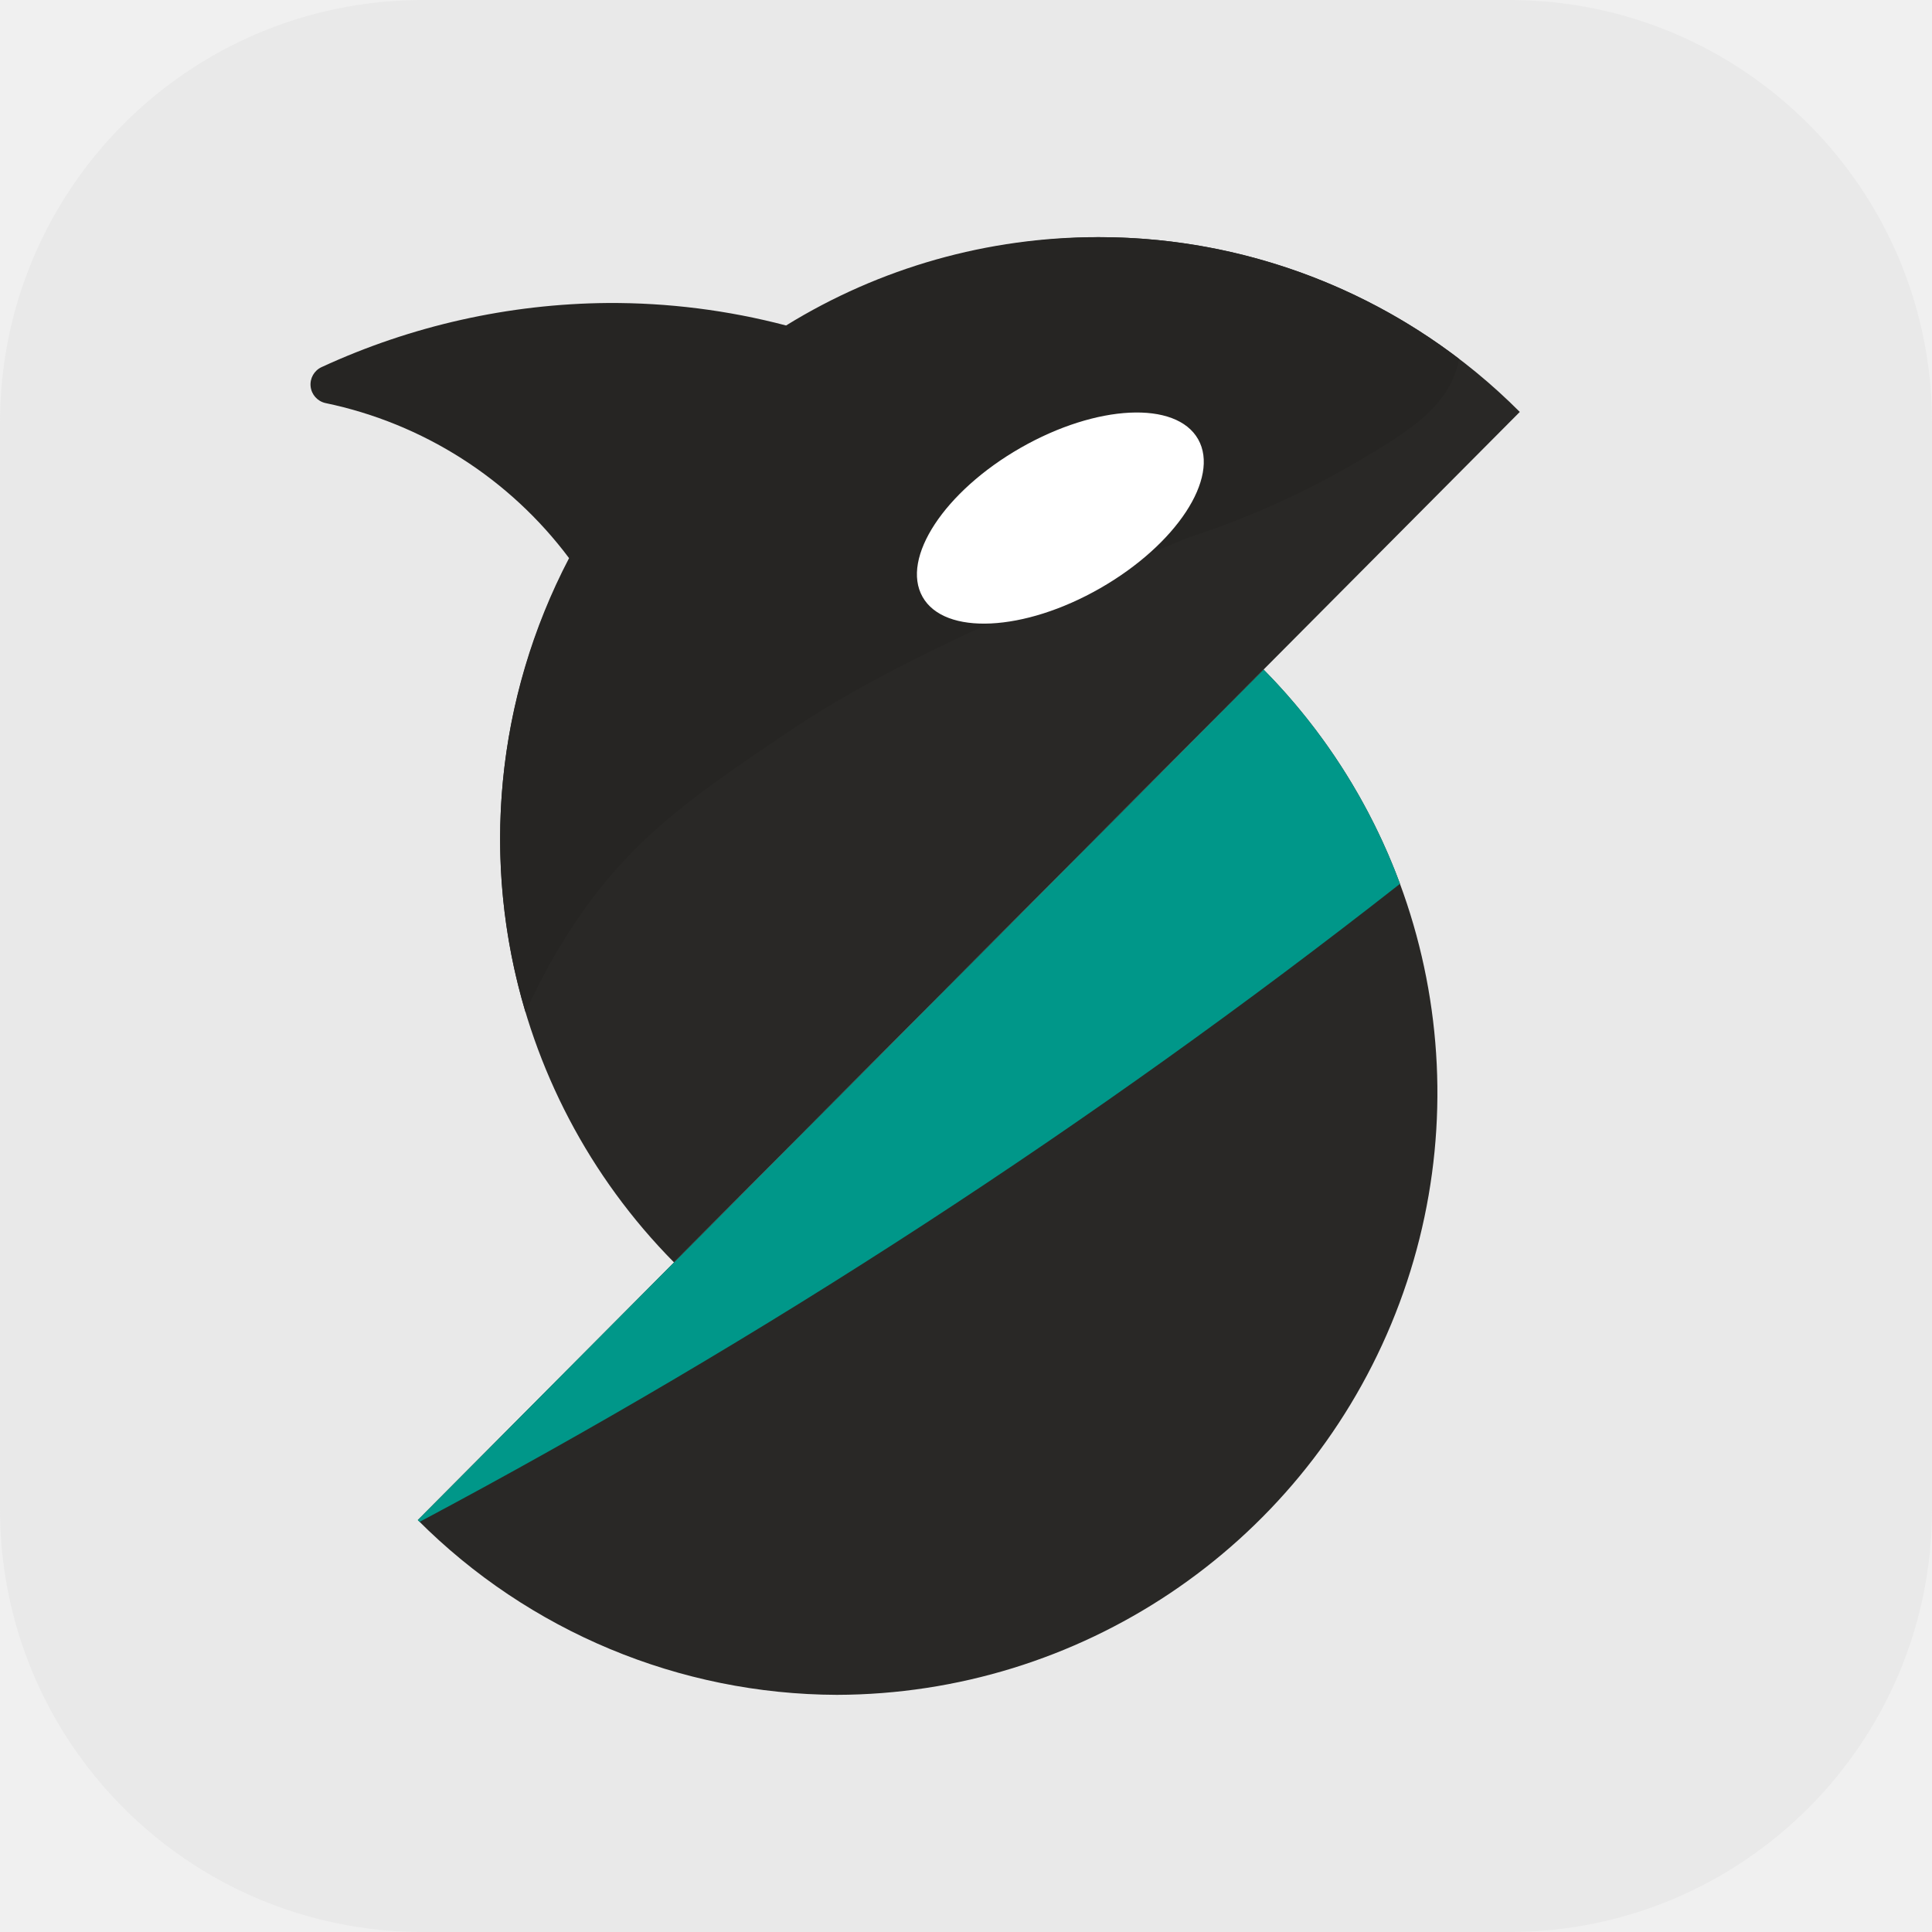
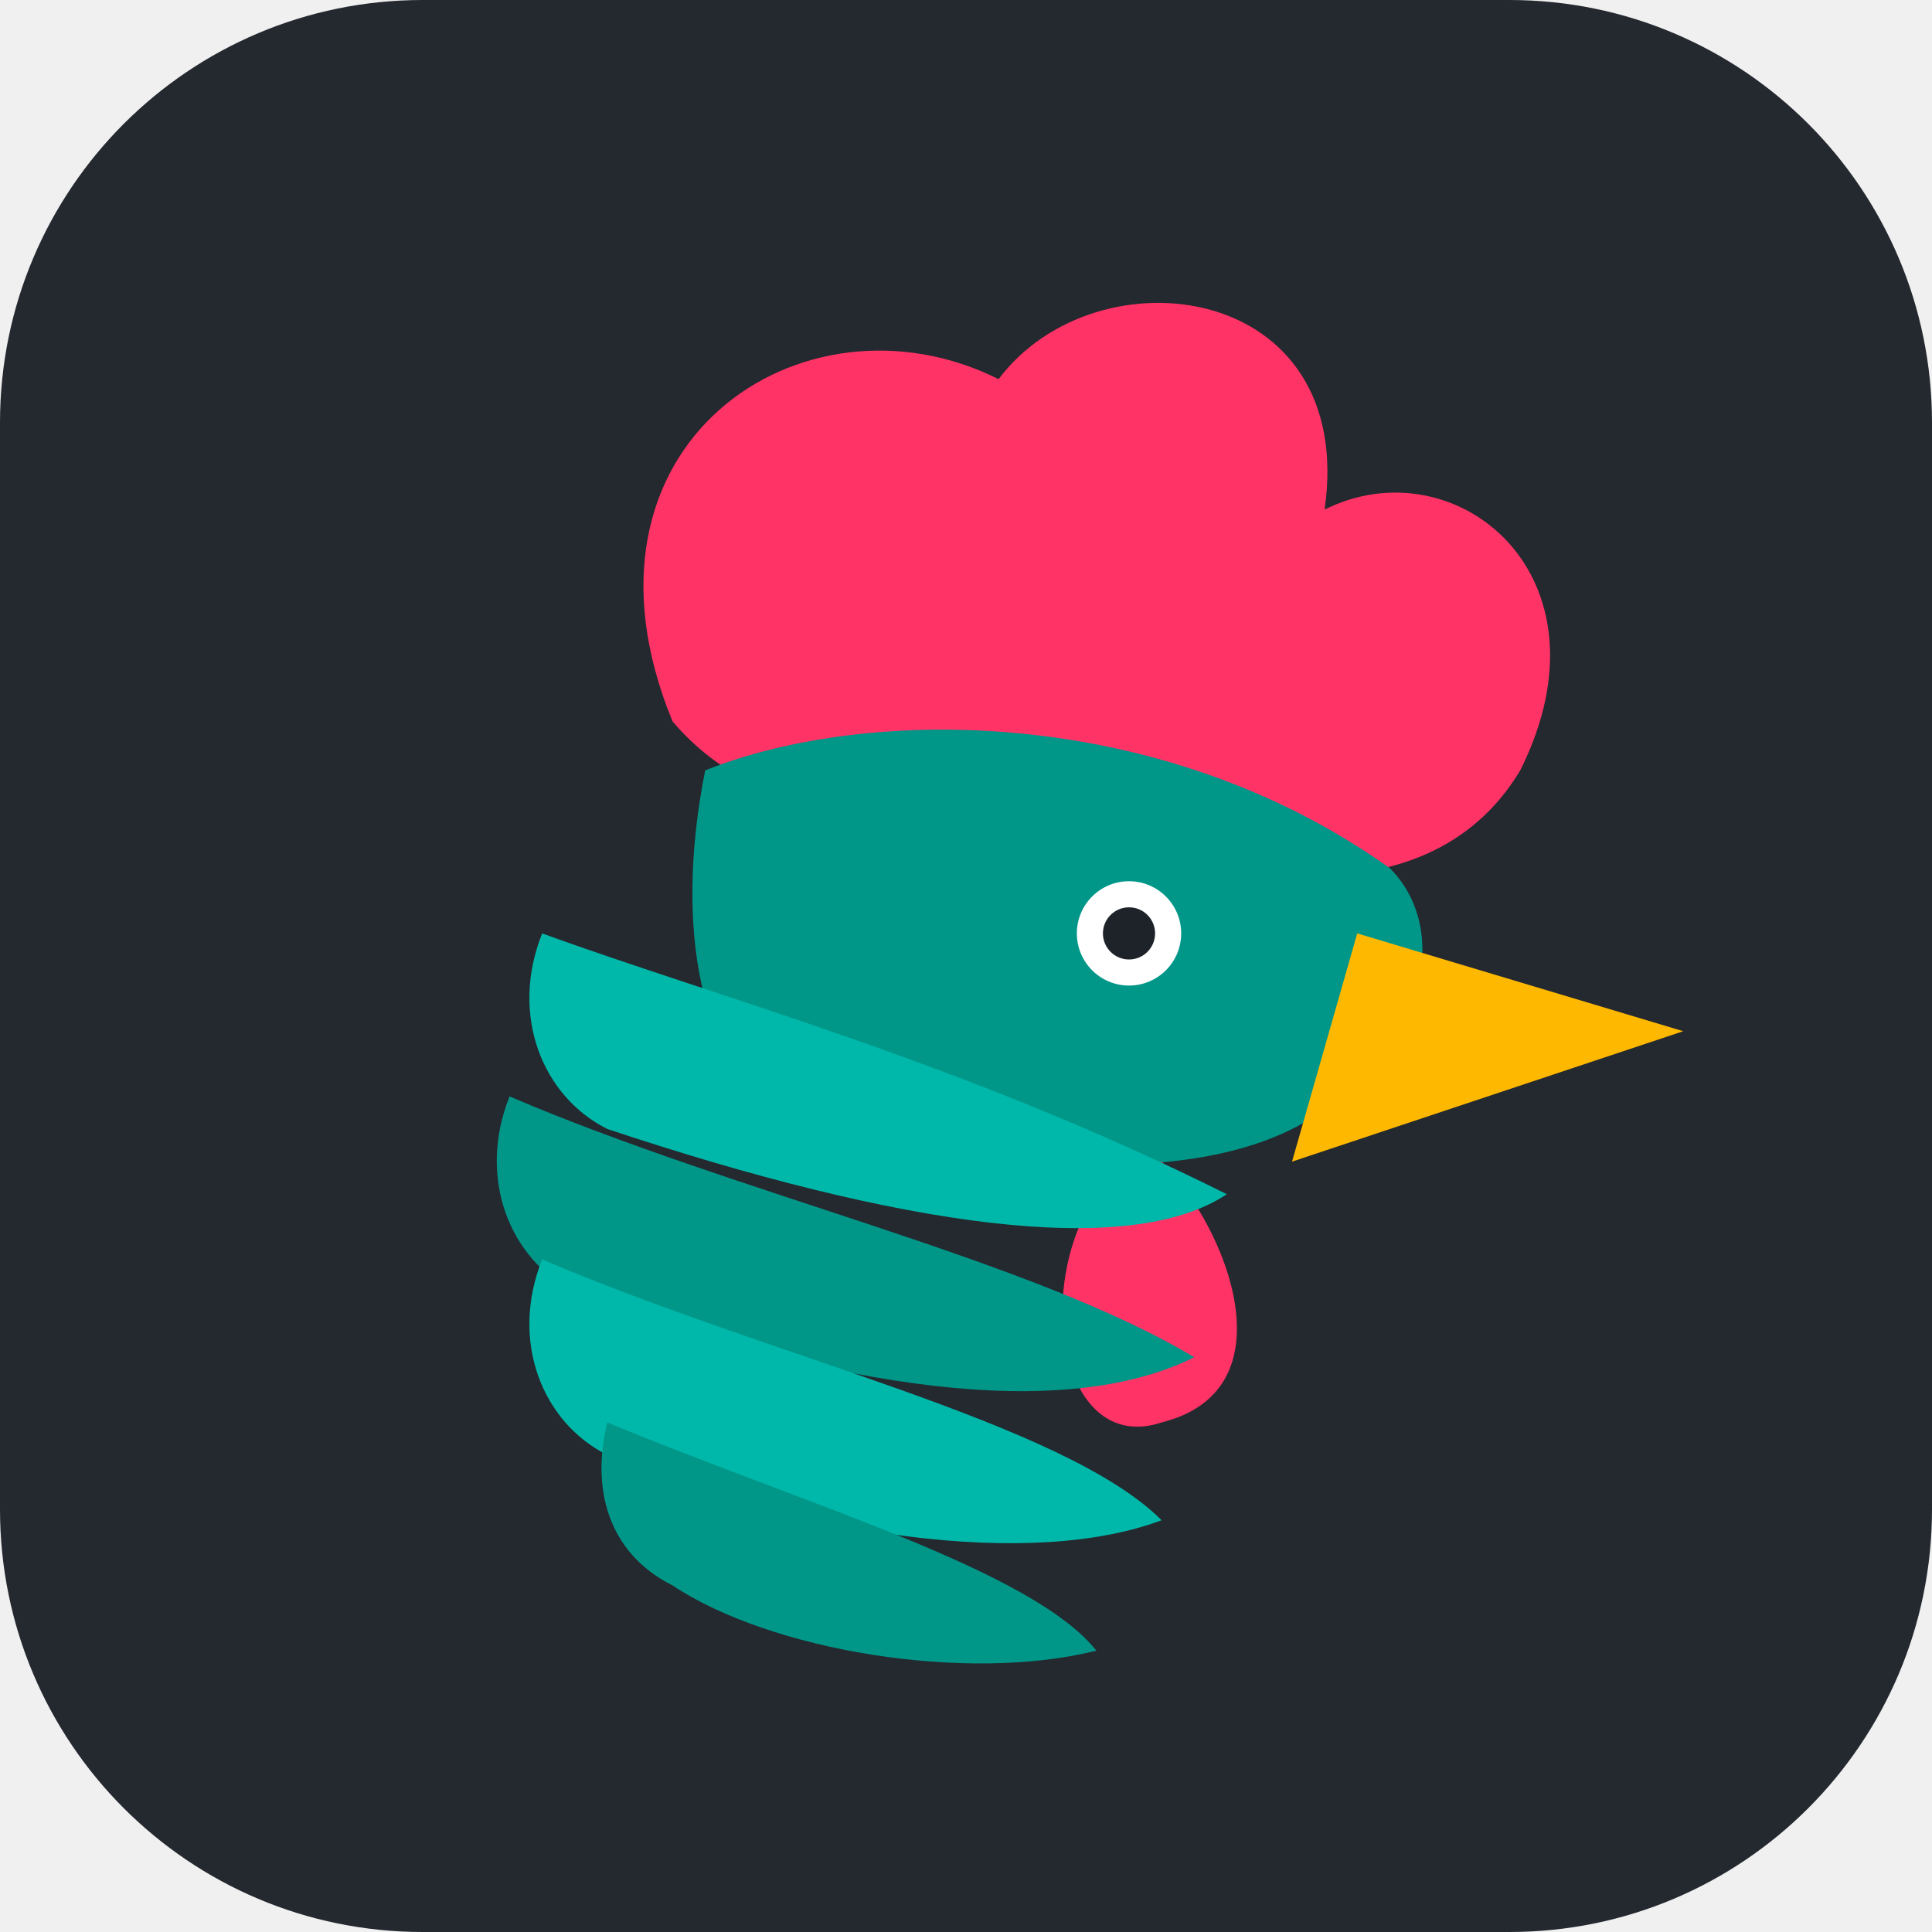
<svg xmlns="http://www.w3.org/2000/svg" width="64" height="64" viewBox="0 0 64 64">
-   <rect width="64" height="64" rx="14" style="fill:#e9e9e9" />
-   <path d="M13.84,50.354a19.7,19.7,0,0,0,13.883,5.79A19.944,19.944,0,0,0,41.858,22.182Z" style="fill:#292826" />
-   <path d="M41.858,22.181,13.84,50.354l.061.059A220.548,220.548,0,0,0,46.378,29.277a19.964,19.964,0,0,0-4.52-7.1" style="fill:#009789" />
-   <path d="M36.381,7.856A19.943,19.943,0,0,0,22.327,41.818L50.345,13.646a19.693,19.693,0,0,0-13.964-5.79" style="fill:#292826" />
-   <path d="M36.381,7.856A19.636,19.636,0,0,0,26.04,10.782a22.742,22.742,0,0,0-5.91-.745,23.084,23.084,0,0,0-9.477,2.124.632.632,0,0,0,.129,1.191,13.52,13.52,0,0,1,8.069,5.137A20.06,20.06,0,0,0,17.41,33.534a19.873,19.873,0,0,1,2-3.488c1.819-2.5,3.743-3.8,6.585-5.723,2.093-1.416,5-3.077,13.359-6.512a28.421,28.421,0,0,0,6.12-2.821c1.4-.831,2.461-1.615,2.8-2.842.024-.086.045-.172.065-.256A19.655,19.655,0,0,0,36.381,7.856" style="fill:#262523" />
-   <path d="M39.69,14.551c.727,1.285-.728,3.495-3.249,4.937s-5.154,1.569-5.88.284.727-3.495,3.248-4.937,5.154-1.569,5.881-.284" style="fill:#fff" />
+   <rect width="64" height="64" rx="14" style="fill:#24282F;" />
+   <g transform="translate(32,32) scale(0.54)">
+     <path d="M -18,-15 C -25,-32 -10,-42 2,-36 C 8,-44 24,-42 22,-28 C 30,-32 40,-24 34,-12 C 28,-2 14,-6 8,-8 C -4,-10 -12,-8 -18,-15 Z" fill="#FF3366" />
+     <path d="M -16,-12 C -6,-16 12,-16 26,-6 C 30,-2 28,6 20,10 C 12,14 -2,12 -12,8 C -16,6 -18,-2 -16,-12 Z" fill="#009789" />
+     <polygon points="24,-2 44,4 20,12" fill="#FFB800" />
+     <path d="M 12,12 C 16,16 20,26 12,28 C 6,30 4,20 8,14 Z" fill="#FF3366" />
+     <circle cx="10" cy="-2" r="3.2" fill="#FFFFFF" />
+     <circle cx="10" cy="-2" r="1.6" fill="#1E2229" />
+     <path d="M -26,-2 C -15,2 0,6 16,14 C 10,18 -4,16 -22,10 C -26,8 -28,3 -26,-2 Z" fill="#00B8A9" />
+     <path d="M -28,8 C -14,14 4,18 14,24 C 6,28 -8,26 -24,20 C -28,18 -30,13 -28,8 Z" fill="#009789" />
+     <path d="M -26,18 C -12,24 6,28 12,34 C 4,37 -10,35 -22,30 C -26,28 -28,23 -26,18 Z" fill="#00B8A9" />
+     <path d="M -22,28 C -10,33 4,37 8,42 C 0,44 -12,42 -18,38 C -22,36 -23,32 -22,28 Z" fill="#009789" />
+   </g>
</svg>
